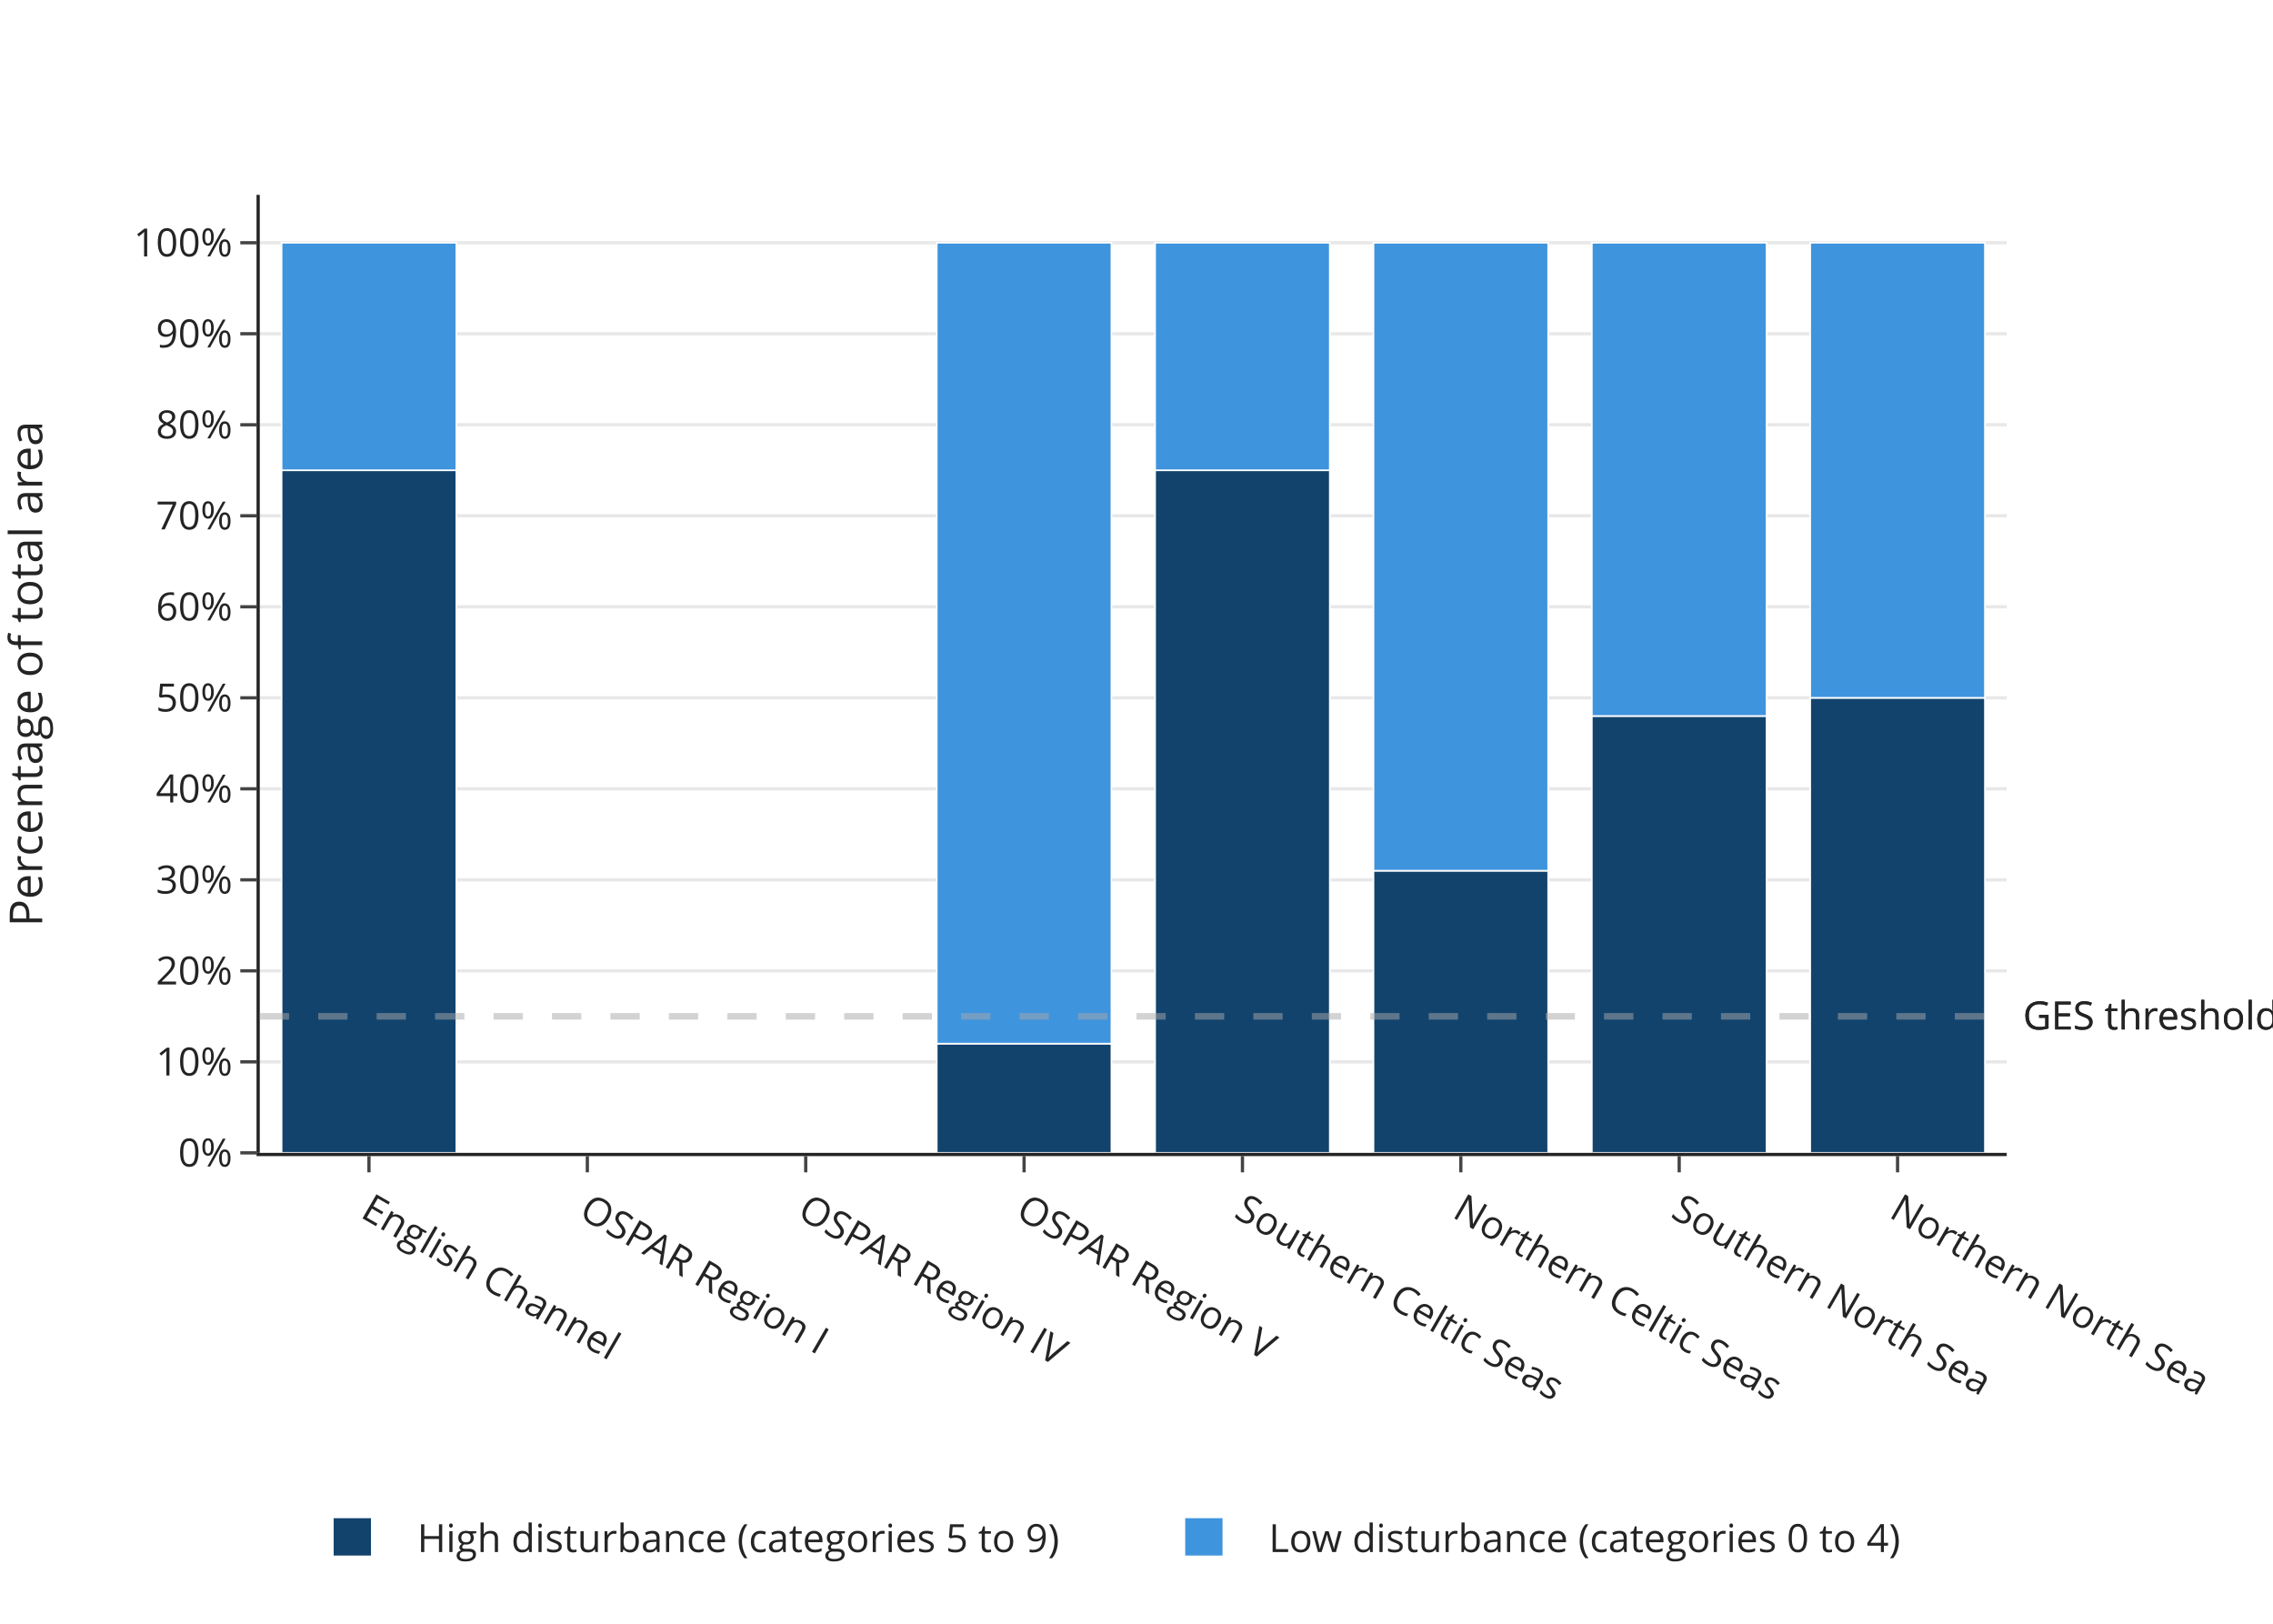
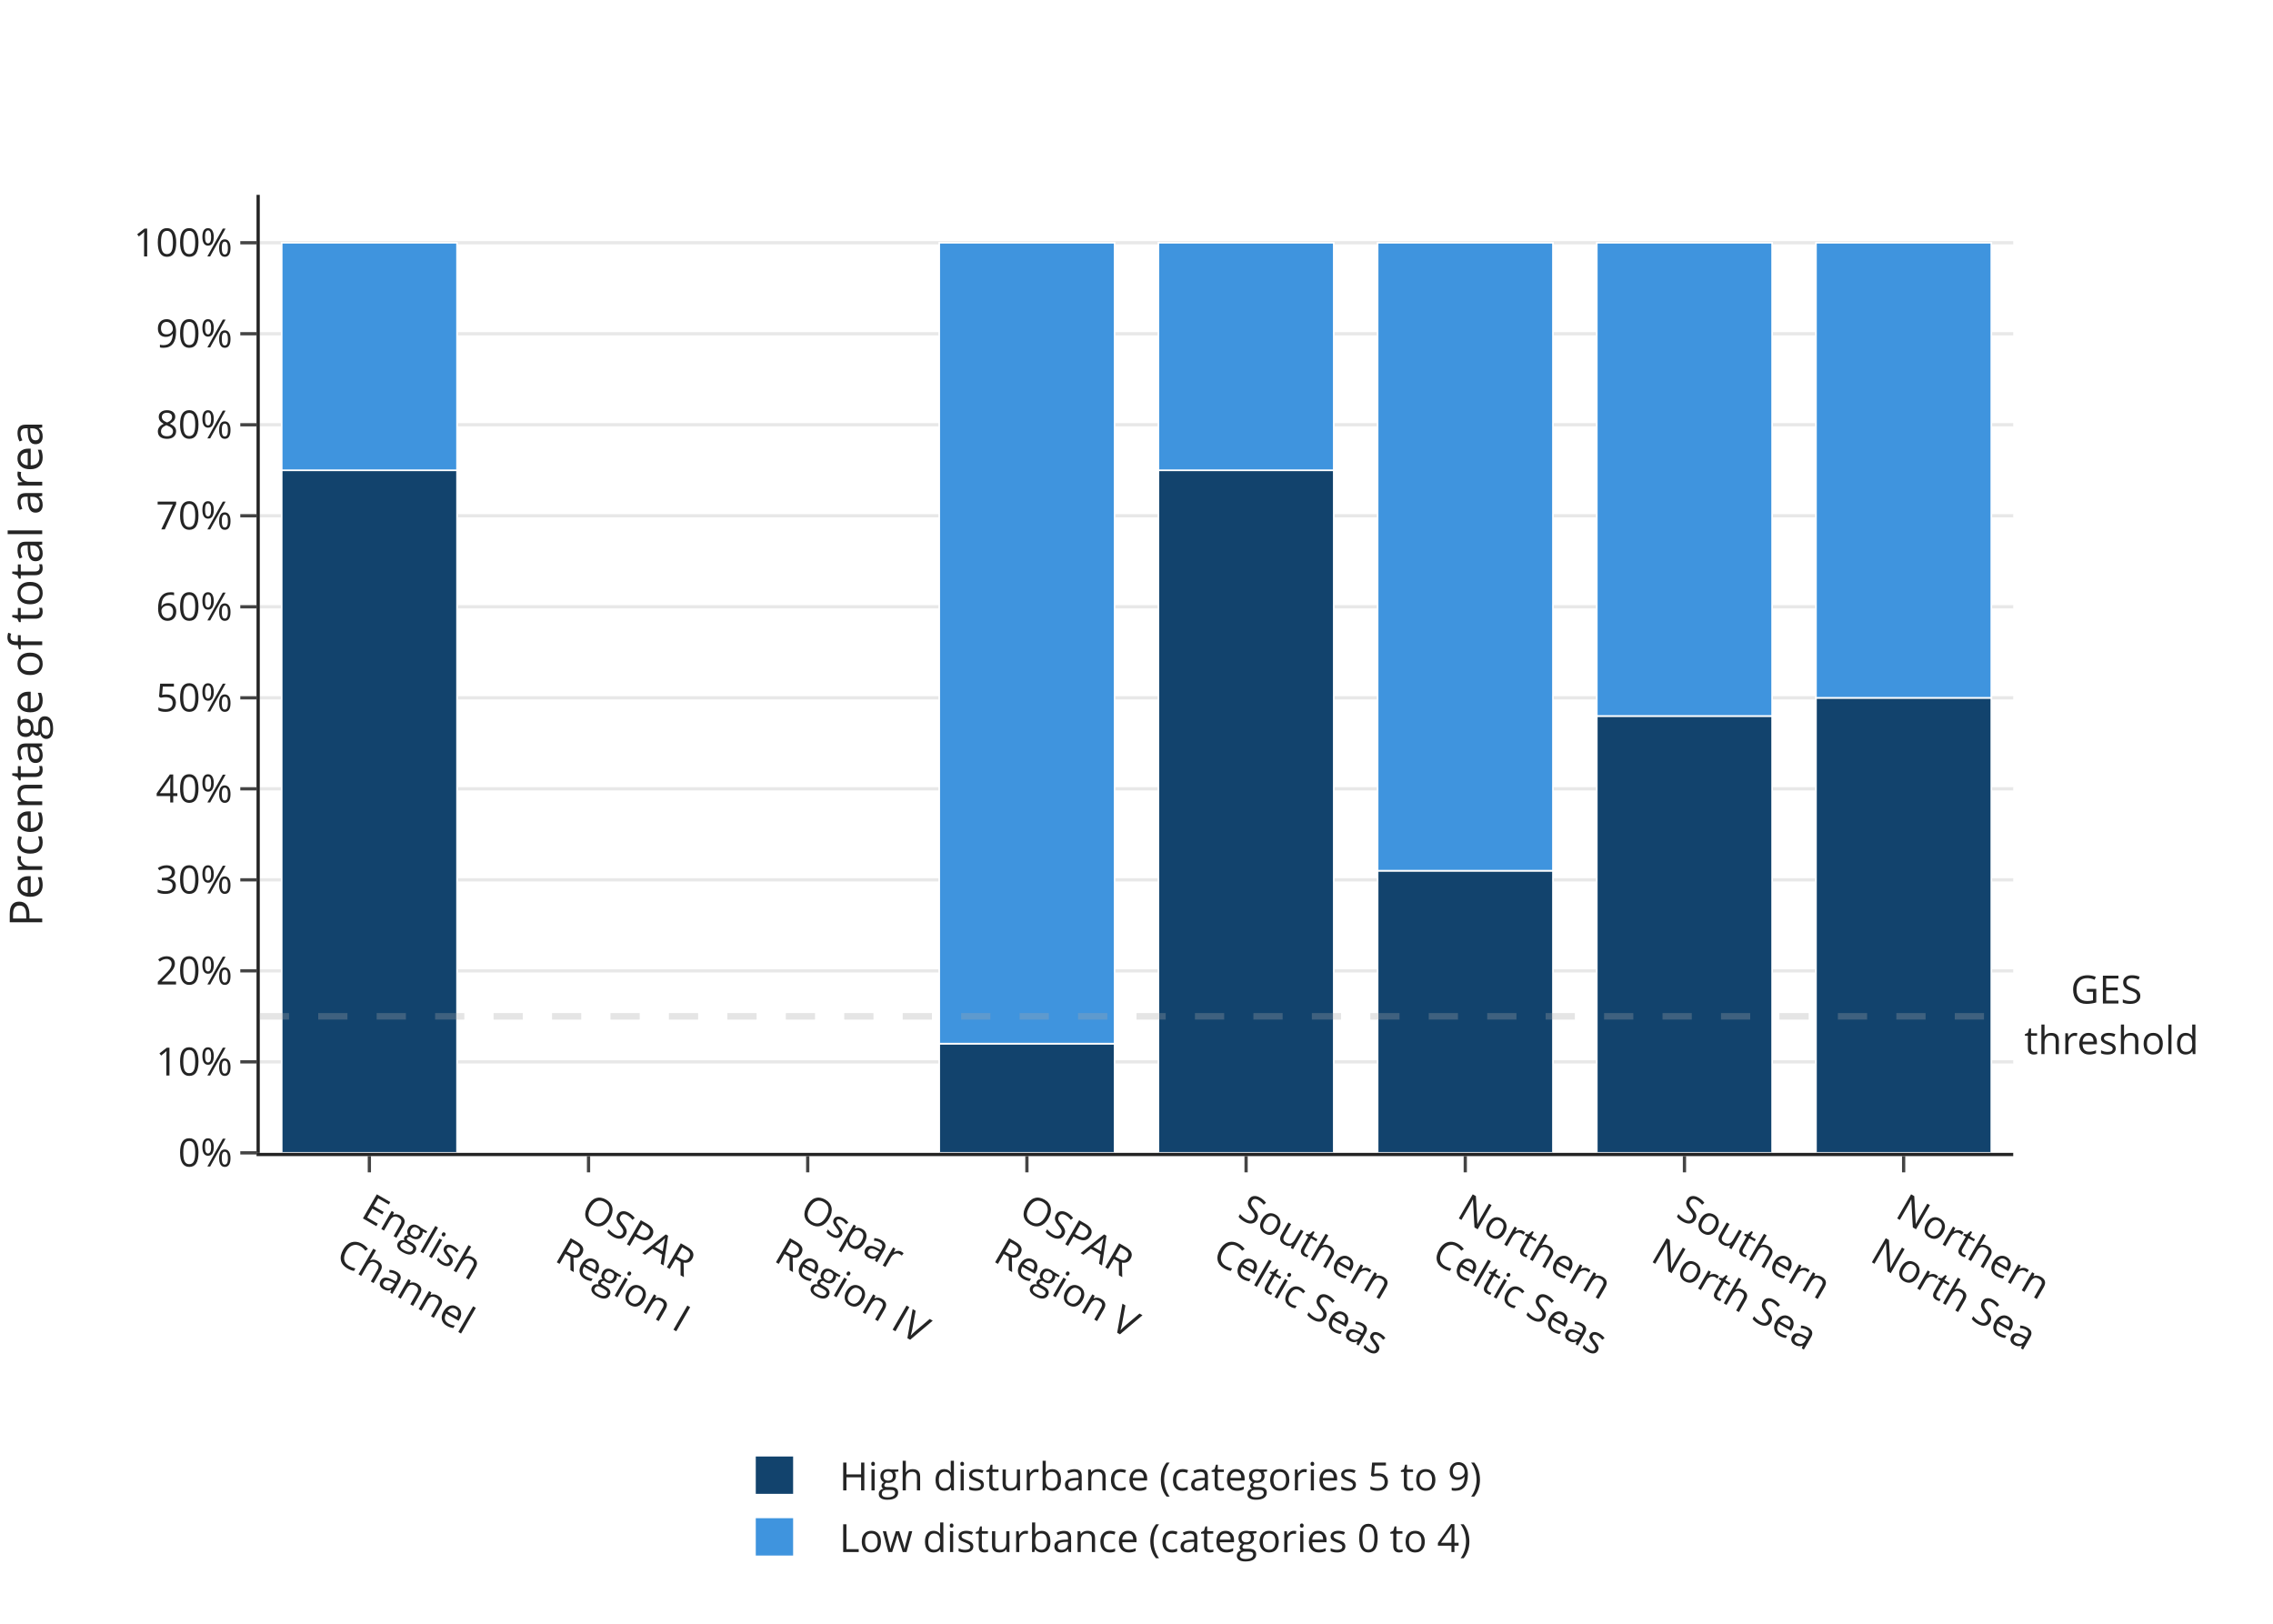
<svg xmlns="http://www.w3.org/2000/svg" class="main-svg" width="700" height="500" style="" viewBox="0 0 700 500">
  <rect x="0" y="0" width="700" height="500" style="fill: rgb(255, 255, 255); fill-opacity: 1;" />
-   <defs id="defs-2863f7">
+   <defs id="defs-f63fa7">
    <g class="clips">
-       <clipPath id="clip2863f7xyplot" class="plotclip">
-         <rect width="538" height="295" />
+       <clipPath id="clipf63fa7xyplot" class="plotclip">
+         <rect width="540" height="295" />
      </clipPath>
-       <clipPath class="axesclip" id="clip2863f7x">
-         <rect x="80" y="0" width="538" height="500" />
+       <clipPath class="axesclip" id="clipf63fa7x">
+         <rect x="80" y="0" width="540" height="500" />
      </clipPath>
-       <clipPath class="axesclip" id="clip2863f7y">
+       <clipPath class="axesclip" id="clipf63fa7y">
        <rect x="0" y="60" width="700" height="295" />
      </clipPath>
-       <clipPath class="axesclip" id="clip2863f7xy">
-         <rect x="80" y="60" width="538" height="295" />
+       <clipPath class="axesclip" id="clipf63fa7xy">
+         <rect x="80" y="60" width="540" height="295" />
      </clipPath>
    </g>
    <g class="gradients" />
    <g class="patterns" />
  </defs>
  <g class="bglayer" />
  <g class="layer-below">
    <g class="imagelayer" />
    <g class="shapelayer" />
  </g>
  <g class="cartesianlayer">
    <g class="subplot xy">
      <g class="layer-subplot">
        <g class="shapelayer" />
        <g class="imagelayer" />
      </g>
      <g class="minor-gridlayer">
        <g class="x" />
        <g class="y" />
      </g>
      <g class="gridlayer">
        <g class="x" />
        <g class="y">
-           <path class="ygrid crisp" transform="translate(0,326.98)" d="M80,0h538" style="stroke: rgb(232, 232, 232); stroke-opacity: 1; stroke-width: 1px;" />
-           <path class="ygrid crisp" transform="translate(0,298.95)" d="M80,0h538" style="stroke: rgb(232, 232, 232); stroke-opacity: 1; stroke-width: 1px;" />
-           <path class="ygrid crisp" transform="translate(0,270.93)" d="M80,0h538" style="stroke: rgb(232, 232, 232); stroke-opacity: 1; stroke-width: 1px;" />
-           <path class="ygrid crisp" transform="translate(0,242.9)" d="M80,0h538" style="stroke: rgb(232, 232, 232); stroke-opacity: 1; stroke-width: 1px;" />
-           <path class="ygrid crisp" transform="translate(0,214.88)" d="M80,0h538" style="stroke: rgb(232, 232, 232); stroke-opacity: 1; stroke-width: 1px;" />
-           <path class="ygrid crisp" transform="translate(0,186.85)" d="M80,0h538" style="stroke: rgb(232, 232, 232); stroke-opacity: 1; stroke-width: 1px;" />
-           <path class="ygrid crisp" transform="translate(0,158.82)" d="M80,0h538" style="stroke: rgb(232, 232, 232); stroke-opacity: 1; stroke-width: 1px;" />
-           <path class="ygrid crisp" transform="translate(0,130.8)" d="M80,0h538" style="stroke: rgb(232, 232, 232); stroke-opacity: 1; stroke-width: 1px;" />
-           <path class="ygrid crisp" transform="translate(0,102.77)" d="M80,0h538" style="stroke: rgb(232, 232, 232); stroke-opacity: 1; stroke-width: 1px;" />
-           <path class="ygrid crisp" transform="translate(0,74.75)" d="M80,0h538" style="stroke: rgb(232, 232, 232); stroke-opacity: 1; stroke-width: 1px;" />
+           <path class="ygrid crisp" transform="translate(0,326.98)" d="M80,0h540" style="stroke: rgb(232, 232, 232); stroke-opacity: 1; stroke-width: 1px;" />
+           <path class="ygrid crisp" transform="translate(0,298.95)" d="M80,0h540" style="stroke: rgb(232, 232, 232); stroke-opacity: 1; stroke-width: 1px;" />
+           <path class="ygrid crisp" transform="translate(0,270.93)" d="M80,0h540" style="stroke: rgb(232, 232, 232); stroke-opacity: 1; stroke-width: 1px;" />
+           <path class="ygrid crisp" transform="translate(0,242.9)" d="M80,0h540" style="stroke: rgb(232, 232, 232); stroke-opacity: 1; stroke-width: 1px;" />
+           <path class="ygrid crisp" transform="translate(0,214.88)" d="M80,0h540" style="stroke: rgb(232, 232, 232); stroke-opacity: 1; stroke-width: 1px;" />
+           <path class="ygrid crisp" transform="translate(0,186.85)" d="M80,0h540" style="stroke: rgb(232, 232, 232); stroke-opacity: 1; stroke-width: 1px;" />
+           <path class="ygrid crisp" transform="translate(0,158.82)" d="M80,0h540" style="stroke: rgb(232, 232, 232); stroke-opacity: 1; stroke-width: 1px;" />
+           <path class="ygrid crisp" transform="translate(0,130.8)" d="M80,0h540" style="stroke: rgb(232, 232, 232); stroke-opacity: 1; stroke-width: 1px;" />
+           <path class="ygrid crisp" transform="translate(0,102.77)" d="M80,0h540" style="stroke: rgb(232, 232, 232); stroke-opacity: 1; stroke-width: 1px;" />
+           <path class="ygrid crisp" transform="translate(0,74.75)" d="M80,0h540" style="stroke: rgb(232, 232, 232); stroke-opacity: 1; stroke-width: 1px;" />
        </g>
      </g>
      <g class="zerolinelayer" />
      <path class="xlines-below" />
      <path class="ylines-below" />
      <g class="overlines-below" />
      <g class="xaxislayer-below" />
      <g class="yaxislayer-below" />
      <g class="overaxes-below" />
-       <g class="plot" transform="translate(80,60)" clip-path="url(#clip2863f7xyplot)">
+       <g class="plot" transform="translate(80,60)" clip-path="url(#clipf63fa7xyplot)">
        <g class="barlayer mlayer">
          <g class="trace bars" style="opacity: 1;">
            <g class="points">
              <g class="point">
-                 <path d="M275.73,295V84.81H329.53V295Z" style="vector-effect: non-scaling-stroke; opacity: 1; stroke-width: 0.5px; fill: rgb(18, 67, 109); fill-opacity: 1; stroke: rgb(255, 255, 255); stroke-opacity: 1;" />
-               </g>
-               <g class="point">
-                 <path d="M342.98,295V208.12H396.78V295Z" style="vector-effect: non-scaling-stroke; opacity: 1; stroke-width: 0.5px; fill: rgb(18, 67, 109); fill-opacity: 1; stroke: rgb(255, 255, 255); stroke-opacity: 1;" />
-               </g>
-               <g class="point">
-                 <path d="M410.23,295V160.48H464.03V295Z" style="vector-effect: non-scaling-stroke; opacity: 1; stroke-width: 0.5px; fill: rgb(18, 67, 109); fill-opacity: 1; stroke: rgb(255, 255, 255); stroke-opacity: 1;" />
-               </g>
-               <g class="point">
-                 <path d="M477.48,295V154.88H531.28V295Z" style="vector-effect: non-scaling-stroke; opacity: 1; stroke-width: 0.5px; fill: rgb(18, 67, 109); fill-opacity: 1; stroke: rgb(255, 255, 255); stroke-opacity: 1;" />
-               </g>
-               <g class="point">
-                 <path d="M6.72,295V84.81H60.53V295Z" style="vector-effect: non-scaling-stroke; opacity: 1; stroke-width: 0.5px; fill: rgb(18, 67, 109); fill-opacity: 1; stroke: rgb(255, 255, 255); stroke-opacity: 1;" />
-               </g>
-               <g class="point">
-                 <path d="M73.97,295V295H127.78V295Z" style="vector-effect: non-scaling-stroke; opacity: 1; stroke-width: 0.5px; fill: rgb(18, 67, 109); fill-opacity: 1; stroke: rgb(255, 255, 255); stroke-opacity: 1;" />
-               </g>
-               <g class="point">
-                 <path d="M141.23,295V295H195.03V295Z" style="vector-effect: non-scaling-stroke; opacity: 1; stroke-width: 0.5px; fill: rgb(18, 67, 109); fill-opacity: 1; stroke: rgb(255, 255, 255); stroke-opacity: 1;" />
-               </g>
-               <g class="point">
-                 <path d="M208.48,295V261.37H262.28V295Z" style="vector-effect: non-scaling-stroke; opacity: 1; stroke-width: 0.5px; fill: rgb(18, 67, 109); fill-opacity: 1; stroke: rgb(255, 255, 255); stroke-opacity: 1;" />
+                 <path d="M276.75,295V84.81H330.75V295Z" style="vector-effect: non-scaling-stroke; opacity: 1; stroke-width: 0.5px; fill: rgb(18, 67, 109); fill-opacity: 1; stroke: rgb(255, 255, 255); stroke-opacity: 1;" />
+               </g>
+               <g class="point">
+                 <path d="M344.25,295V208.12H398.25V295Z" style="vector-effect: non-scaling-stroke; opacity: 1; stroke-width: 0.5px; fill: rgb(18, 67, 109); fill-opacity: 1; stroke: rgb(255, 255, 255); stroke-opacity: 1;" />
+               </g>
+               <g class="point">
+                 <path d="M411.75,295V160.48H465.75V295Z" style="vector-effect: non-scaling-stroke; opacity: 1; stroke-width: 0.5px; fill: rgb(18, 67, 109); fill-opacity: 1; stroke: rgb(255, 255, 255); stroke-opacity: 1;" />
+               </g>
+               <g class="point">
+                 <path d="M479.25,295V154.88H533.25V295Z" style="vector-effect: non-scaling-stroke; opacity: 1; stroke-width: 0.5px; fill: rgb(18, 67, 109); fill-opacity: 1; stroke: rgb(255, 255, 255); stroke-opacity: 1;" />
+               </g>
+               <g class="point">
+                 <path d="M6.75,295V84.81H60.75V295Z" style="vector-effect: non-scaling-stroke; opacity: 1; stroke-width: 0.5px; fill: rgb(18, 67, 109); fill-opacity: 1; stroke: rgb(255, 255, 255); stroke-opacity: 1;" />
+               </g>
+               <g class="point">
+                 <path d="M74.25,295V295H128.25V295Z" style="vector-effect: non-scaling-stroke; opacity: 1; stroke-width: 0.5px; fill: rgb(18, 67, 109); fill-opacity: 1; stroke: rgb(255, 255, 255); stroke-opacity: 1;" />
+               </g>
+               <g class="point">
+                 <path d="M141.75,295V295H195.75V295Z" style="vector-effect: non-scaling-stroke; opacity: 1; stroke-width: 0.5px; fill: rgb(18, 67, 109); fill-opacity: 1; stroke: rgb(255, 255, 255); stroke-opacity: 1;" />
+               </g>
+               <g class="point">
+                 <path d="M209.25,295V261.37H263.25V295Z" style="vector-effect: non-scaling-stroke; opacity: 1; stroke-width: 0.5px; fill: rgb(18, 67, 109); fill-opacity: 1; stroke: rgb(255, 255, 255); stroke-opacity: 1;" />
              </g>
            </g>
          </g>
          <g class="trace bars" style="opacity: 1;">
            <g class="points">
              <g class="point">
-                 <path d="M275.73,84.81V14.75H329.53V84.81Z" style="vector-effect: non-scaling-stroke; opacity: 1; stroke-width: 0.5px; fill: rgb(63, 148, 222); fill-opacity: 1; stroke: rgb(255, 255, 255); stroke-opacity: 1;" />
-               </g>
-               <g class="point">
-                 <path d="M342.98,208.12V14.75H396.78V208.12Z" style="vector-effect: non-scaling-stroke; opacity: 1; stroke-width: 0.5px; fill: rgb(63, 148, 222); fill-opacity: 1; stroke: rgb(255, 255, 255); stroke-opacity: 1;" />
-               </g>
-               <g class="point">
-                 <path d="M410.23,160.48V14.75H464.03V160.48Z" style="vector-effect: non-scaling-stroke; opacity: 1; stroke-width: 0.5px; fill: rgb(63, 148, 222); fill-opacity: 1; stroke: rgb(255, 255, 255); stroke-opacity: 1;" />
-               </g>
-               <g class="point">
-                 <path d="M477.48,154.88V14.75H531.28V154.88Z" style="vector-effect: non-scaling-stroke; opacity: 1; stroke-width: 0.5px; fill: rgb(63, 148, 222); fill-opacity: 1; stroke: rgb(255, 255, 255); stroke-opacity: 1;" />
-               </g>
-               <g class="point">
-                 <path d="M6.72,84.81V14.75H60.53V84.81Z" style="vector-effect: non-scaling-stroke; opacity: 1; stroke-width: 0.5px; fill: rgb(63, 148, 222); fill-opacity: 1; stroke: rgb(255, 255, 255); stroke-opacity: 1;" />
-               </g>
-               <g class="point">
-                 <path d="M73.97,295V295H127.78V295Z" style="vector-effect: non-scaling-stroke; opacity: 1; stroke-width: 0.5px; fill: rgb(63, 148, 222); fill-opacity: 1; stroke: rgb(255, 255, 255); stroke-opacity: 1;" />
-               </g>
-               <g class="point">
-                 <path d="M141.23,295V295H195.03V295Z" style="vector-effect: non-scaling-stroke; opacity: 1; stroke-width: 0.5px; fill: rgb(63, 148, 222); fill-opacity: 1; stroke: rgb(255, 255, 255); stroke-opacity: 1;" />
-               </g>
-               <g class="point">
-                 <path d="M208.48,261.37V14.75H262.28V261.37Z" style="vector-effect: non-scaling-stroke; opacity: 1; stroke-width: 0.5px; fill: rgb(63, 148, 222); fill-opacity: 1; stroke: rgb(255, 255, 255); stroke-opacity: 1;" />
+                 <path d="M276.75,84.81V14.75H330.75V84.81Z" style="vector-effect: non-scaling-stroke; opacity: 1; stroke-width: 0.5px; fill: rgb(63, 148, 222); fill-opacity: 1; stroke: rgb(255, 255, 255); stroke-opacity: 1;" />
+               </g>
+               <g class="point">
+                 <path d="M344.25,208.12V14.75H398.25V208.12Z" style="vector-effect: non-scaling-stroke; opacity: 1; stroke-width: 0.5px; fill: rgb(63, 148, 222); fill-opacity: 1; stroke: rgb(255, 255, 255); stroke-opacity: 1;" />
+               </g>
+               <g class="point">
+                 <path d="M411.75,160.48V14.75H465.75V160.48Z" style="vector-effect: non-scaling-stroke; opacity: 1; stroke-width: 0.5px; fill: rgb(63, 148, 222); fill-opacity: 1; stroke: rgb(255, 255, 255); stroke-opacity: 1;" />
+               </g>
+               <g class="point">
+                 <path d="M479.25,154.88V14.75H533.25V154.88Z" style="vector-effect: non-scaling-stroke; opacity: 1; stroke-width: 0.5px; fill: rgb(63, 148, 222); fill-opacity: 1; stroke: rgb(255, 255, 255); stroke-opacity: 1;" />
+               </g>
+               <g class="point">
+                 <path d="M6.75,84.81V14.75H60.75V84.81Z" style="vector-effect: non-scaling-stroke; opacity: 1; stroke-width: 0.5px; fill: rgb(63, 148, 222); fill-opacity: 1; stroke: rgb(255, 255, 255); stroke-opacity: 1;" />
+               </g>
+               <g class="point">
+                 <path d="M74.25,295V295H128.25V295Z" style="vector-effect: non-scaling-stroke; opacity: 1; stroke-width: 0.5px; fill: rgb(63, 148, 222); fill-opacity: 1; stroke: rgb(255, 255, 255); stroke-opacity: 1;" />
+               </g>
+               <g class="point">
+                 <path d="M141.75,295V295H195.75V295Z" style="vector-effect: non-scaling-stroke; opacity: 1; stroke-width: 0.5px; fill: rgb(63, 148, 222); fill-opacity: 1; stroke: rgb(255, 255, 255); stroke-opacity: 1;" />
+               </g>
+               <g class="point">
+                 <path d="M209.25,261.37V14.75H263.25V261.37Z" style="vector-effect: non-scaling-stroke; opacity: 1; stroke-width: 0.5px; fill: rgb(63, 148, 222); fill-opacity: 1; stroke: rgb(255, 255, 255); stroke-opacity: 1;" />
              </g>
            </g>
          </g>
        </g>
      </g>
      <g class="overplot" />
-       <path class="xlines-above crisp" d="M79,355.5H618" style="fill: none; stroke-width: 1px; stroke: rgb(36, 36, 36); stroke-opacity: 1;" />
+       <path class="xlines-above crisp" d="M79,355.5H620" style="fill: none; stroke-width: 1px; stroke: rgb(36, 36, 36); stroke-opacity: 1;" />
      <path class="ylines-above crisp" d="M79.5,60V355" style="fill: none; stroke-width: 1px; stroke: rgb(36, 36, 36); stroke-opacity: 1;" />
      <g class="overlines-above" />
      <g class="xaxislayer-above">
-         <path class="xtick ticks crisp" d="M0,356v5" transform="translate(113.63,0)" style="stroke: rgb(68, 68, 68); stroke-opacity: 1; stroke-width: 1px;" />
-         <path class="xtick ticks crisp" d="M0,356v5" transform="translate(180.88,0)" style="stroke: rgb(68, 68, 68); stroke-opacity: 1; stroke-width: 1px;" />
-         <path class="xtick ticks crisp" d="M0,356v5" transform="translate(248.13,0)" style="stroke: rgb(68, 68, 68); stroke-opacity: 1; stroke-width: 1px;" />
-         <path class="xtick ticks crisp" d="M0,356v5" transform="translate(315.38,0)" style="stroke: rgb(68, 68, 68); stroke-opacity: 1; stroke-width: 1px;" />
-         <path class="xtick ticks crisp" d="M0,356v5" transform="translate(382.63,0)" style="stroke: rgb(68, 68, 68); stroke-opacity: 1; stroke-width: 1px;" />
-         <path class="xtick ticks crisp" d="M0,356v5" transform="translate(449.88,0)" style="stroke: rgb(68, 68, 68); stroke-opacity: 1; stroke-width: 1px;" />
-         <path class="xtick ticks crisp" d="M0,356v5" transform="translate(517.13,0)" style="stroke: rgb(68, 68, 68); stroke-opacity: 1; stroke-width: 1px;" />
-         <path class="xtick ticks crisp" d="M0,356v5" transform="translate(584.38,0)" style="stroke: rgb(68, 68, 68); stroke-opacity: 1; stroke-width: 1px;" />
-         <g class="xtick">
-           <text text-anchor="start" x="0" y="375.4" transform="translate(113.63,0) rotate(30,0,369.4)" style="font-family: 'Open Sans', verdana, arial, sans-serif; font-size: 12px; fill: rgb(36, 36, 36); fill-opacity: 1; white-space: pre; opacity: 1;">English Channel</text>
-         </g>
-         <g class="xtick">
-           <text text-anchor="start" x="0" y="375.4" transform="translate(180.88,0) rotate(30,0,369.4)" style="font-family: 'Open Sans', verdana, arial, sans-serif; font-size: 12px; fill: rgb(36, 36, 36); fill-opacity: 1; white-space: pre; opacity: 1;">OSPAR Region I</text>
-         </g>
-         <g class="xtick">
-           <text text-anchor="start" x="0" y="375.4" transform="translate(248.13,0) rotate(30,0,369.4)" style="font-family: 'Open Sans', verdana, arial, sans-serif; font-size: 12px; fill: rgb(36, 36, 36); fill-opacity: 1; white-space: pre; opacity: 1;">OSPAR Region IV</text>
-         </g>
-         <g class="xtick">
-           <text text-anchor="start" x="0" y="375.4" transform="translate(315.38,0) rotate(30,0,369.4)" style="font-family: 'Open Sans', verdana, arial, sans-serif; font-size: 12px; fill: rgb(36, 36, 36); fill-opacity: 1; white-space: pre; opacity: 1;">OSPAR Region V</text>
-         </g>
-         <g class="xtick">
-           <text text-anchor="start" x="0" y="375.4" transform="translate(382.63,0) rotate(30,0,369.4)" style="font-family: 'Open Sans', verdana, arial, sans-serif; font-size: 12px; fill: rgb(36, 36, 36); fill-opacity: 1; white-space: pre; opacity: 1;">Southern Celtic Seas</text>
-         </g>
-         <g class="xtick">
-           <text text-anchor="start" x="0" y="375.4" transform="translate(449.88,0) rotate(30,0,369.4)" style="font-family: 'Open Sans', verdana, arial, sans-serif; font-size: 12px; fill: rgb(36, 36, 36); fill-opacity: 1; white-space: pre; opacity: 1;">Northern Celtic Seas</text>
-         </g>
-         <g class="xtick">
-           <text text-anchor="start" x="0" y="375.4" transform="translate(517.13,0) rotate(30,0,369.4)" style="font-family: 'Open Sans', verdana, arial, sans-serif; font-size: 12px; fill: rgb(36, 36, 36); fill-opacity: 1; white-space: pre; opacity: 1;">Southern North Sea</text>
-         </g>
-         <g class="xtick">
-           <text text-anchor="start" x="0" y="375.4" transform="translate(584.38,0) rotate(30,0,369.4)" style="font-family: 'Open Sans', verdana, arial, sans-serif; font-size: 12px; fill: rgb(36, 36, 36); fill-opacity: 1; white-space: pre; opacity: 1;">Northern North Sea</text>
+         <path class="xtick ticks crisp" d="M0,356v5" transform="translate(113.75,0)" style="stroke: rgb(68, 68, 68); stroke-opacity: 1; stroke-width: 1px;" />
+         <path class="xtick ticks crisp" d="M0,356v5" transform="translate(181.25,0)" style="stroke: rgb(68, 68, 68); stroke-opacity: 1; stroke-width: 1px;" />
+         <path class="xtick ticks crisp" d="M0,356v5" transform="translate(248.75,0)" style="stroke: rgb(68, 68, 68); stroke-opacity: 1; stroke-width: 1px;" />
+         <path class="xtick ticks crisp" d="M0,356v5" transform="translate(316.25,0)" style="stroke: rgb(68, 68, 68); stroke-opacity: 1; stroke-width: 1px;" />
+         <path class="xtick ticks crisp" d="M0,356v5" transform="translate(383.75,0)" style="stroke: rgb(68, 68, 68); stroke-opacity: 1; stroke-width: 1px;" />
+         <path class="xtick ticks crisp" d="M0,356v5" transform="translate(451.25,0)" style="stroke: rgb(68, 68, 68); stroke-opacity: 1; stroke-width: 1px;" />
+         <path class="xtick ticks crisp" d="M0,356v5" transform="translate(518.75,0)" style="stroke: rgb(68, 68, 68); stroke-opacity: 1; stroke-width: 1px;" />
+         <path class="xtick ticks crisp" d="M0,356v5" transform="translate(586.25,0)" style="stroke: rgb(68, 68, 68); stroke-opacity: 1; stroke-width: 1px;" />
+         <g class="xtick">
+           <text text-anchor="start" x="0" y="375.4" transform="translate(113.75,0) rotate(30,0,369.4)" style="font-family: 'Open Sans', verdana, arial, sans-serif; font-size: 12px; fill: rgb(36, 36, 36); fill-opacity: 1; white-space: pre; opacity: 1;">
+             <tspan class="line" dy="0em" x="0" y="375.4">English</tspan>
+             <tspan class="line" dy="1.3em" x="0" y="375.4">Channel</tspan>
+           </text>
+         </g>
+         <g class="xtick">
+           <text text-anchor="start" x="0" y="375.4" transform="translate(181.25,0) rotate(30,0,369.4)" style="font-family: 'Open Sans', verdana, arial, sans-serif; font-size: 12px; fill: rgb(36, 36, 36); fill-opacity: 1; white-space: pre; opacity: 1;">
+             <tspan class="line" dy="0em" x="0" y="375.4">OSPAR</tspan>
+             <tspan class="line" dy="1.3em" x="0" y="375.4">Region I</tspan>
+           </text>
+         </g>
+         <g class="xtick">
+           <text text-anchor="start" x="0" y="375.4" transform="translate(248.75,0) rotate(30,0,369.4)" style="font-family: 'Open Sans', verdana, arial, sans-serif; font-size: 12px; fill: rgb(36, 36, 36); fill-opacity: 1; white-space: pre; opacity: 1;">
+             <tspan class="line" dy="0em" x="0" y="375.4">Ospar</tspan>
+             <tspan class="line" dy="1.3em" x="0" y="375.4">Region IV</tspan>
+           </text>
+         </g>
+         <g class="xtick">
+           <text text-anchor="start" x="0" y="375.4" transform="translate(316.25,0) rotate(30,0,369.4)" style="font-family: 'Open Sans', verdana, arial, sans-serif; font-size: 12px; fill: rgb(36, 36, 36); fill-opacity: 1; white-space: pre; opacity: 1;">
+             <tspan class="line" dy="0em" x="0" y="375.4">OSPAR</tspan>
+             <tspan class="line" dy="1.3em" x="0" y="375.4">Region V</tspan>
+           </text>
+         </g>
+         <g class="xtick">
+           <text text-anchor="start" x="0" y="375.4" transform="translate(383.75,0) rotate(30,0,369.4)" style="font-family: 'Open Sans', verdana, arial, sans-serif; font-size: 12px; fill: rgb(36, 36, 36); fill-opacity: 1; white-space: pre; opacity: 1;">
+             <tspan class="line" dy="0em" x="0" y="375.4">Southern</tspan>
+             <tspan class="line" dy="1.3em" x="0" y="375.4">Celtic Seas</tspan>
+           </text>
+         </g>
+         <g class="xtick">
+           <text text-anchor="start" x="0" y="375.4" transform="translate(451.25,0) rotate(30,0,369.4)" style="font-family: 'Open Sans', verdana, arial, sans-serif; font-size: 12px; fill: rgb(36, 36, 36); fill-opacity: 1; white-space: pre; opacity: 1;">
+             <tspan class="line" dy="0em" x="0" y="375.4">Northern</tspan>
+             <tspan class="line" dy="1.3em" x="0" y="375.4">Celtic Seas</tspan>
+           </text>
+         </g>
+         <g class="xtick">
+           <text text-anchor="start" x="0" y="375.4" transform="translate(518.75,0) rotate(30,0,369.4)" style="font-family: 'Open Sans', verdana, arial, sans-serif; font-size: 12px; fill: rgb(36, 36, 36); fill-opacity: 1; white-space: pre; opacity: 1;">
+             <tspan class="line" dy="0em" x="0" y="375.4">Southern</tspan>
+             <tspan class="line" dy="1.3em" x="0" y="375.4">North Sea</tspan>
+           </text>
+         </g>
+         <g class="xtick">
+           <text text-anchor="start" x="0" y="375.4" transform="translate(586.25,0) rotate(30,0,369.4)" style="font-family: 'Open Sans', verdana, arial, sans-serif; font-size: 12px; fill: rgb(36, 36, 36); fill-opacity: 1; white-space: pre; opacity: 1;">
+             <tspan class="line" dy="0em" x="0" y="375.4">Northern</tspan>
+             <tspan class="line" dy="1.3em" x="0" y="375.4">North Sea</tspan>
+           </text>
        </g>
      </g>
      <g class="yaxislayer-above">
        <path class="ytick ticks crisp" d="M79,0h-5" transform="translate(0,355)" style="stroke: rgb(68, 68, 68); stroke-opacity: 1; stroke-width: 1px;" />
        <path class="ytick ticks crisp" d="M79,0h-5" transform="translate(0,326.98)" style="stroke: rgb(68, 68, 68); stroke-opacity: 1; stroke-width: 1px;" />
        <path class="ytick ticks crisp" d="M79,0h-5" transform="translate(0,298.95)" style="stroke: rgb(68, 68, 68); stroke-opacity: 1; stroke-width: 1px;" />
        <path class="ytick ticks crisp" d="M79,0h-5" transform="translate(0,270.93)" style="stroke: rgb(68, 68, 68); stroke-opacity: 1; stroke-width: 1px;" />
        <path class="ytick ticks crisp" d="M79,0h-5" transform="translate(0,242.9)" style="stroke: rgb(68, 68, 68); stroke-opacity: 1; stroke-width: 1px;" />
        <path class="ytick ticks crisp" d="M79,0h-5" transform="translate(0,214.88)" style="stroke: rgb(68, 68, 68); stroke-opacity: 1; stroke-width: 1px;" />
        <path class="ytick ticks crisp" d="M79,0h-5" transform="translate(0,186.85)" style="stroke: rgb(68, 68, 68); stroke-opacity: 1; stroke-width: 1px;" />
        <path class="ytick ticks crisp" d="M79,0h-5" transform="translate(0,158.82)" style="stroke: rgb(68, 68, 68); stroke-opacity: 1; stroke-width: 1px;" />
        <path class="ytick ticks crisp" d="M79,0h-5" transform="translate(0,130.8)" style="stroke: rgb(68, 68, 68); stroke-opacity: 1; stroke-width: 1px;" />
        <path class="ytick ticks crisp" d="M79,0h-5" transform="translate(0,102.77)" style="stroke: rgb(68, 68, 68); stroke-opacity: 1; stroke-width: 1px;" />
        <path class="ytick ticks crisp" d="M79,0h-5" transform="translate(0,74.75)" style="stroke: rgb(68, 68, 68); stroke-opacity: 1; stroke-width: 1px;" />
        <g class="ytick">
          <text text-anchor="end" x="71.6" y="4.2" transform="translate(0,355)" style="font-family: 'Open Sans', verdana, arial, sans-serif; font-size: 12px; fill: rgb(36, 36, 36); fill-opacity: 1; white-space: pre; opacity: 1;">0%</text>
        </g>
        <g class="ytick">
          <text text-anchor="end" x="71.6" y="4.2" style="font-family: 'Open Sans', verdana, arial, sans-serif; font-size: 12px; fill: rgb(36, 36, 36); fill-opacity: 1; white-space: pre; opacity: 1;" transform="translate(0,326.98)">10%</text>
        </g>
        <g class="ytick">
          <text text-anchor="end" x="71.6" y="4.2" style="font-family: 'Open Sans', verdana, arial, sans-serif; font-size: 12px; fill: rgb(36, 36, 36); fill-opacity: 1; white-space: pre; opacity: 1;" transform="translate(0,298.95)">20%</text>
        </g>
        <g class="ytick">
          <text text-anchor="end" x="71.6" y="4.2" style="font-family: 'Open Sans', verdana, arial, sans-serif; font-size: 12px; fill: rgb(36, 36, 36); fill-opacity: 1; white-space: pre; opacity: 1;" transform="translate(0,270.93)">30%</text>
        </g>
        <g class="ytick">
          <text text-anchor="end" x="71.6" y="4.2" style="font-family: 'Open Sans', verdana, arial, sans-serif; font-size: 12px; fill: rgb(36, 36, 36); fill-opacity: 1; white-space: pre; opacity: 1;" transform="translate(0,242.9)">40%</text>
        </g>
        <g class="ytick">
          <text text-anchor="end" x="71.6" y="4.2" style="font-family: 'Open Sans', verdana, arial, sans-serif; font-size: 12px; fill: rgb(36, 36, 36); fill-opacity: 1; white-space: pre; opacity: 1;" transform="translate(0,214.88)">50%</text>
        </g>
        <g class="ytick">
          <text text-anchor="end" x="71.6" y="4.2" style="font-family: 'Open Sans', verdana, arial, sans-serif; font-size: 12px; fill: rgb(36, 36, 36); fill-opacity: 1; white-space: pre; opacity: 1;" transform="translate(0,186.85)">60%</text>
        </g>
        <g class="ytick">
          <text text-anchor="end" x="71.6" y="4.2" style="font-family: 'Open Sans', verdana, arial, sans-serif; font-size: 12px; fill: rgb(36, 36, 36); fill-opacity: 1; white-space: pre; opacity: 1;" transform="translate(0,158.82)">70%</text>
        </g>
        <g class="ytick">
          <text text-anchor="end" x="71.6" y="4.2" style="font-family: 'Open Sans', verdana, arial, sans-serif; font-size: 12px; fill: rgb(36, 36, 36); fill-opacity: 1; white-space: pre; opacity: 1;" transform="translate(0,130.8)">80%</text>
        </g>
        <g class="ytick">
          <text text-anchor="end" x="71.6" y="4.2" style="font-family: 'Open Sans', verdana, arial, sans-serif; font-size: 12px; fill: rgb(36, 36, 36); fill-opacity: 1; white-space: pre; opacity: 1;" transform="translate(0,102.77)">90%</text>
        </g>
        <g class="ytick">
          <text text-anchor="end" x="71.6" y="4.2" style="font-family: 'Open Sans', verdana, arial, sans-serif; font-size: 12px; fill: rgb(36, 36, 36); fill-opacity: 1; white-space: pre; opacity: 1;" transform="translate(0,74.75)">100%</text>
        </g>
      </g>
      <g class="overaxes-above" />
    </g>
  </g>
  <g class="polarlayer" />
  <g class="smithlayer" />
  <g class="ternarylayer" />
  <g class="geolayer" />
  <g class="funnelarealayer" />
  <g class="pielayer" />
  <g class="iciclelayer" />
  <g class="treemaplayer" />
  <g class="sunburstlayer" />
  <g class="glimages" />
-   <defs id="topdefs-2863f7">
+   <defs id="topdefs-f63fa7">
    <g class="clips" />
-     <clipPath id="legend2863f7">
-       <rect width="521" height="29" x="0" y="0" />
+     <clipPath id="legendf63fa7">
+       <rect width="263" height="48" x="0" y="0" />
    </clipPath>
  </defs>
  <g class="layer-above">
    <g class="imagelayer" />
    <g class="shapelayer">
-       <path data-index="0" fill-rule="evenodd" d="M80,312.96L618,312.96" clip-path="url(#clip2863f7y)" style="opacity: 0.3; stroke: rgb(169, 169, 169); stroke-opacity: 1; fill: rgb(0, 0, 0); fill-opacity: 1; stroke-dasharray: 9px, 9px; stroke-width: 2px;" />
-       <path data-index="1" fill-rule="evenodd" d="M80,312.96L618,312.96" clip-path="url(#clip2863f7y)" style="opacity: 0.3; stroke: rgb(169, 169, 169); stroke-opacity: 1; fill: rgb(0, 0, 0); fill-opacity: 1; stroke-dasharray: 9px, 9px; stroke-width: 2px;" />
+       <path data-index="0" fill-rule="evenodd" d="M80,312.96L620,312.96" clip-path="url(#clipf63fa7y)" style="opacity: 0.3; stroke: rgb(169, 169, 169); stroke-opacity: 1; fill: rgb(0, 0, 0); fill-opacity: 1; stroke-dasharray: 9px, 9px; stroke-width: 2px;" />
    </g>
  </g>
  <g class="infolayer">
-     <g class="legend" pointer-events="all" transform="translate(88.5,458.75)">
-       <rect class="bg" shape-rendering="crispEdges" width="521" height="29" x="0" y="0" style="stroke: rgb(68, 68, 68); stroke-opacity: 1; fill: rgb(255, 255, 255); fill-opacity: 1; stroke-width: 0px;" />
-       <g class="scrollbox" transform="" clip-path="url(#legend2863f7)">
+     <g class="legend" pointer-events="all" transform="translate(218.5,439.75)">
+       <rect class="bg" shape-rendering="crispEdges" style="stroke: rgb(68, 68, 68); stroke-opacity: 1; fill: rgb(255, 255, 255); fill-opacity: 1; stroke-width: 0px;" width="263" height="48" x="0" y="0" />
+       <g class="scrollbox" transform="" clip-path="url(#legendf63fa7)">
        <g class="groups" transform="">
          <g class="traces" transform="translate(0,14.5)" style="opacity: 1;">
            <text class="legendtext" text-anchor="start" x="40" y="4.68" style="font-family: 'Open Sans', verdana, arial, sans-serif; font-size: 12px; fill: rgb(36, 36, 36); fill-opacity: 1; white-space: pre;">High disturbance (categories 5 to 9)</text>
            <g class="layers" style="opacity: 1;">
              <g class="legendfill" />
              <g class="legendlines" />
              <g class="legendsymbols">
                <g class="legendpoints">
                  <path class="legendundefined" d="M6,6H-6V-6H6Z" transform="translate(20,0)" style="stroke-width: 0.5px; fill: rgb(18, 67, 109); fill-opacity: 1; stroke: rgb(255, 255, 255); stroke-opacity: 1;" />
                </g>
              </g>
            </g>
-             <rect class="legendtoggle" x="0" y="-9.5" width="259.75" height="19" style="fill: rgb(0, 0, 0); fill-opacity: 0;" />
+             <rect class="legendtoggle" x="0" y="-9.5" width="257.25" height="19" style="fill: rgb(0, 0, 0); fill-opacity: 0;" />
          </g>
        </g>
-         <g class="groups" transform="translate(262.25,0)">
-           <g class="traces" transform="translate(0,14.5)" style="opacity: 1;">
+         <g class="groups" transform="">
+           <g class="traces" transform="translate(0,33.5)" style="opacity: 1;">
            <text class="legendtext" text-anchor="start" x="40" y="4.68" style="font-family: 'Open Sans', verdana, arial, sans-serif; font-size: 12px; fill: rgb(36, 36, 36); fill-opacity: 1; white-space: pre;">Low disturbance (categories 0 to 4)</text>
            <g class="layers" style="opacity: 1;">
              <g class="legendfill" />
              <g class="legendlines" />
              <g class="legendsymbols">
                <g class="legendpoints">
                  <path class="legendundefined" d="M6,6H-6V-6H6Z" transform="translate(20,0)" style="stroke-width: 0.5px; fill: rgb(63, 148, 222); fill-opacity: 1; stroke: rgb(255, 255, 255); stroke-opacity: 1;" />
                </g>
              </g>
            </g>
-             <rect class="legendtoggle" x="0" y="-9.5" width="255.797" height="19" style="fill: rgb(0, 0, 0); fill-opacity: 0;" />
+             <rect class="legendtoggle" x="0" y="-9.5" width="257.25" height="19" style="fill: rgb(0, 0, 0); fill-opacity: 0;" />
          </g>
        </g>
      </g>
-       <rect class="scrollbar" rx="20" ry="3" width="0" height="0" x="0" y="0" style="fill: rgb(128, 139, 164); fill-opacity: 1;" />
+       <rect class="scrollbar" rx="20" ry="3" width="0" height="0" style="fill: rgb(128, 139, 164); fill-opacity: 1;" x="0" y="0" />
    </g>
    <g class="g-gtitle" />
    <g class="g-xtitle" />
    <g class="g-ytitle" transform="translate(0.5185547,0)">
      <text class="ytitle" transform="rotate(-90,12.48125,207.5)" x="12.481" y="207.5" text-anchor="middle" style="font-family: 'Open Sans', verdana, arial, sans-serif; font-size: 14px; fill: rgb(36, 36, 36); opacity: 1; font-weight: normal; white-space: pre;">Percentage of total area</text>
    </g>
    <g class="annotation" data-index="0" style="opacity: 1;">
-       <g class="annotation-text-g" transform="rotate(0,662.5,312.96)">
-         <g class="cursor-pointer" transform="translate(618,304)">
-           <rect class="bg" x="0.5" y="0.5" width="88" height="17" style="stroke-width: 1px; stroke: rgb(0, 0, 0); stroke-opacity: 0; fill: rgb(0, 0, 0); fill-opacity: 0;" />
-           <text class="annotation-text" text-anchor="middle" x="44.422" y="13" style="font-family: 'Open Sans', verdana, arial, sans-serif; font-size: 12px; fill: rgb(36, 36, 36); fill-opacity: 1; white-space: pre;">GES threshold</text>
-         </g>
-       </g>
-     </g>
-     <g class="annotation" data-index="1" style="opacity: 1;">
-       <g class="annotation-text-g" transform="rotate(0,662.5,312.96)">
-         <g class="cursor-pointer" transform="translate(618,304)">
-           <rect class="bg" x="0.5" y="0.5" width="88" height="17" style="stroke-width: 1px; stroke: rgb(0, 0, 0); stroke-opacity: 0; fill: rgb(0, 0, 0); fill-opacity: 0;" />
-           <text class="annotation-text" text-anchor="middle" x="44.422" y="13" style="font-family: 'Open Sans', verdana, arial, sans-serif; font-size: 12px; fill: rgb(36, 36, 36); fill-opacity: 1; white-space: pre;">GES threshold</text>
+       <g class="annotation-text-g" transform="rotate(0,650.5,312.96)">
+         <g class="cursor-pointer" transform="translate(620,296)">
+           <rect class="bg" x="0.5" y="0.5" width="60" height="33" style="stroke-width: 1px; stroke: rgb(0, 0, 0); stroke-opacity: 0; fill: rgb(0, 0, 0); fill-opacity: 0;" />
+           <text class="annotation-text" text-anchor="middle" x="30.266" y="13" style="font-family: 'Open Sans', verdana, arial, sans-serif; font-size: 12px; fill: rgb(36, 36, 36); fill-opacity: 1; white-space: pre;">
+             <tspan class="line" dy="0em" x="30.266" y="13">GES</tspan>
+             <tspan class="line" dy="1.3em" x="30.266" y="13">threshold</tspan>
+           </text>
        </g>
      </g>
    </g>
  </g>
</svg>
